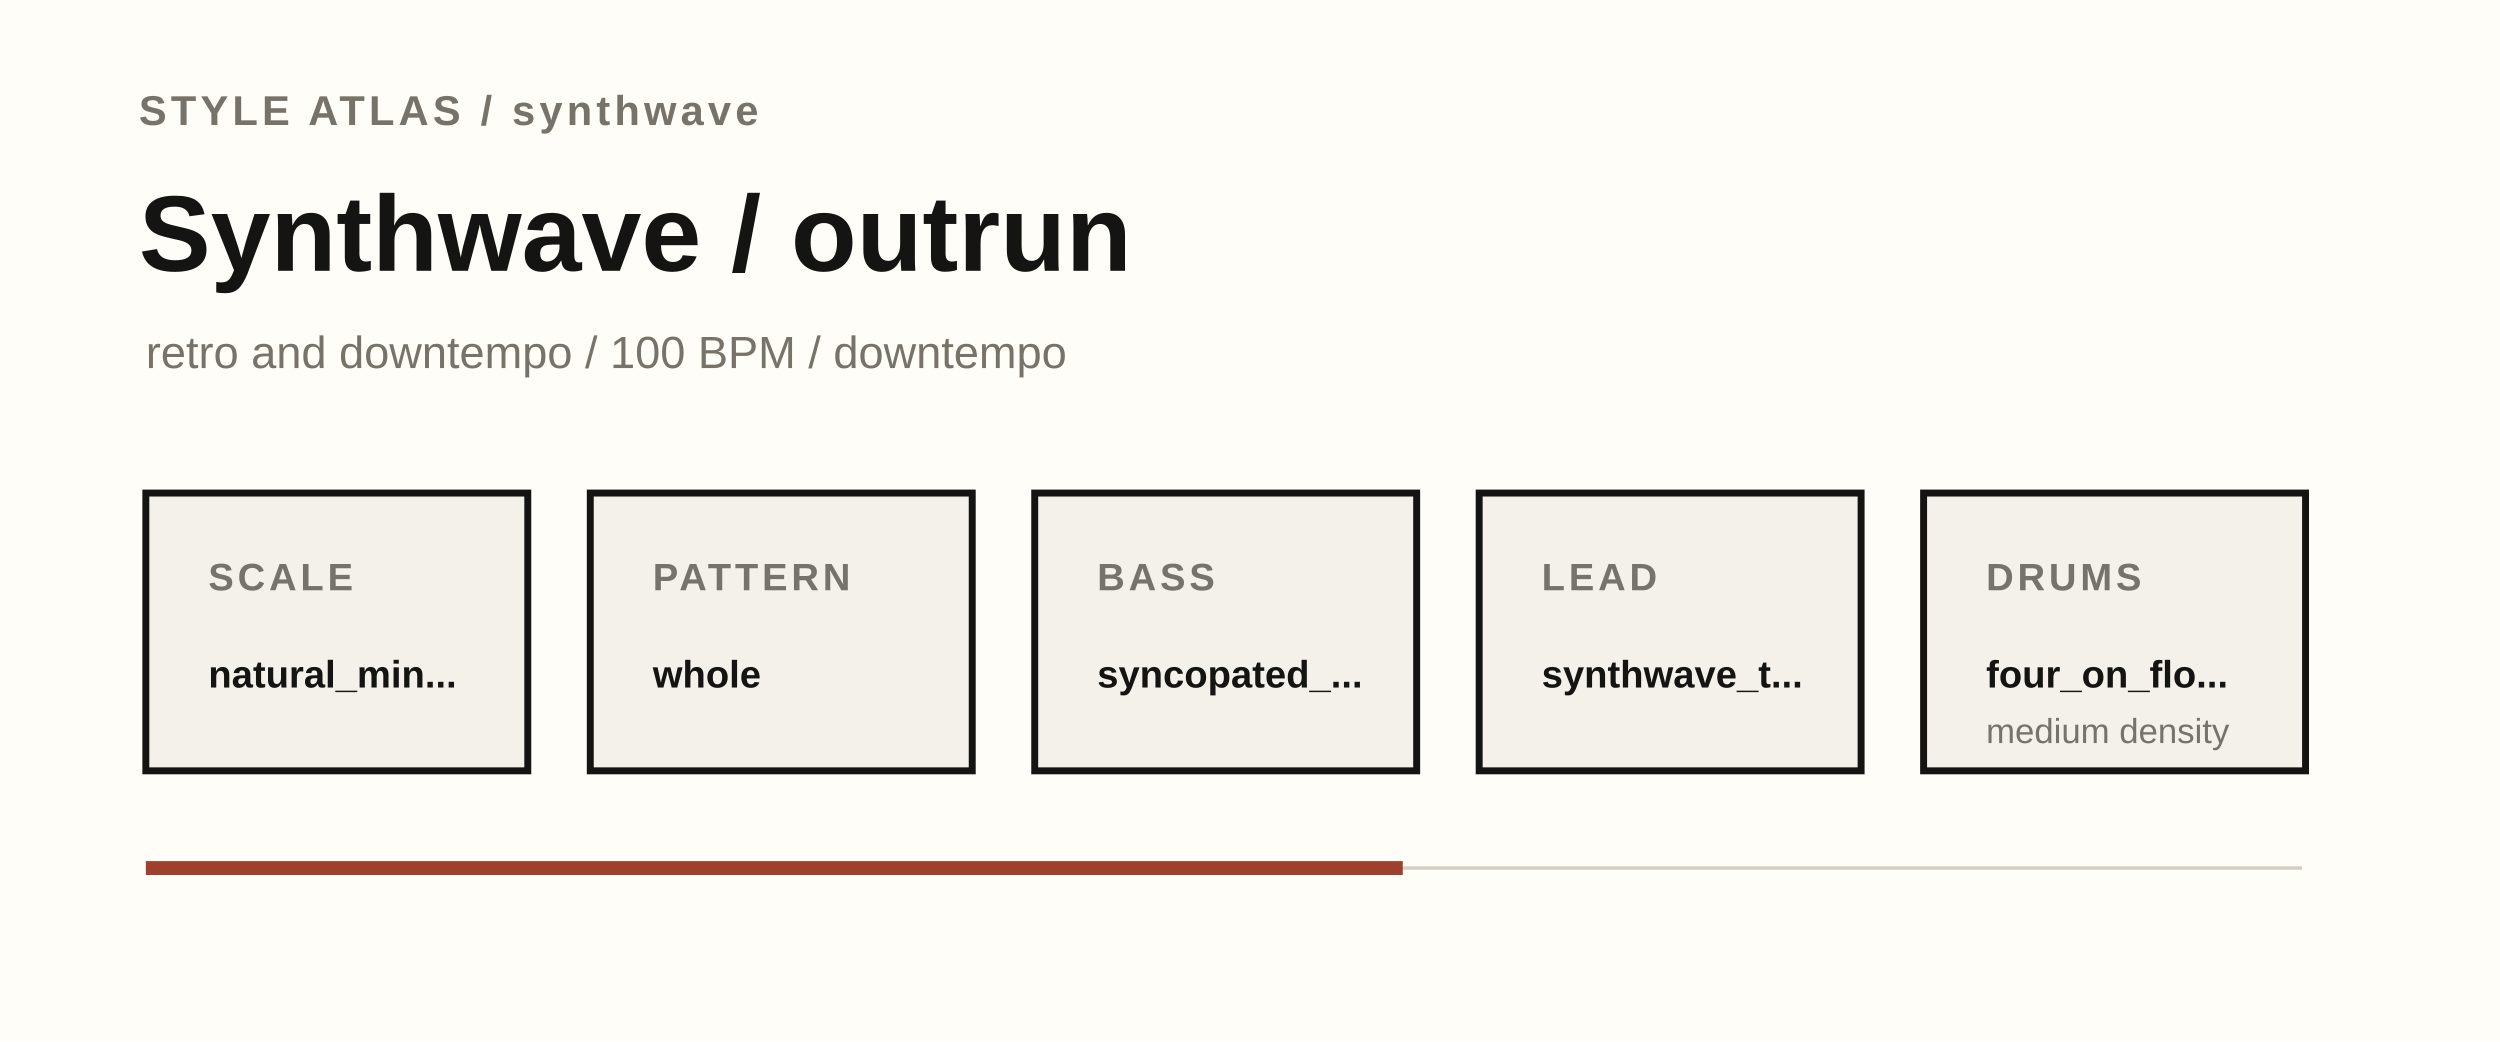
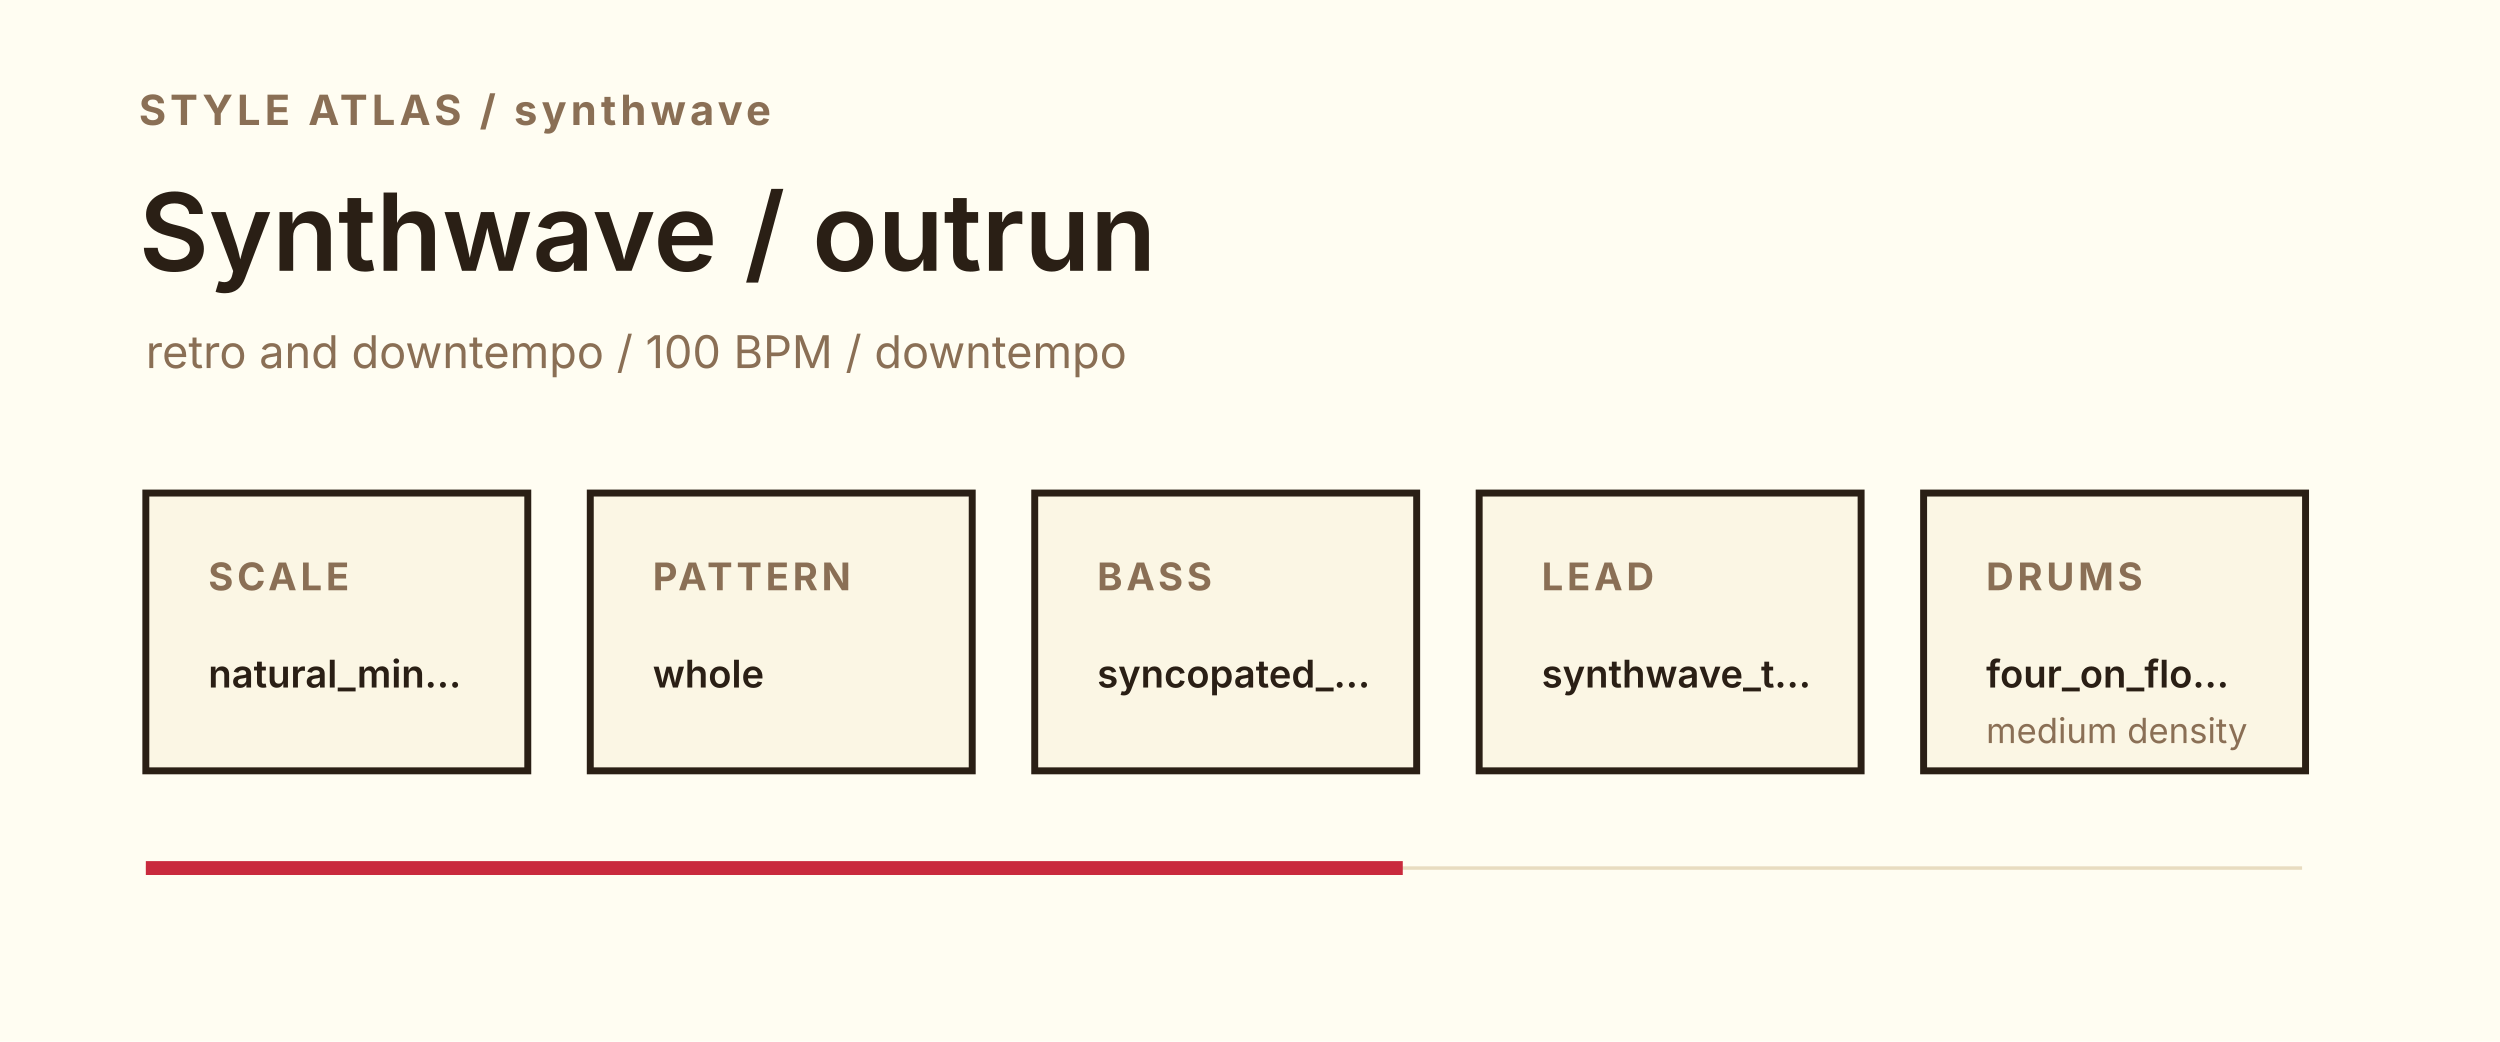
<svg xmlns="http://www.w3.org/2000/svg" viewBox="0 0 720 300" role="img" aria-labelledby="title desc">
-   <rect width="720" height="300" fill="#fffdf7" />
-   <text x="40" y="36" fill="#77736a" font-family="Avenir Next, Helvetica Neue, Arial, sans-serif" font-size="12" font-weight="700" letter-spacing="1.2">STYLE ATLAS / synthwave</text>
-   <text x="40" y="78" fill="#141412" font-family="Avenir Next, Helvetica Neue, Arial, sans-serif" font-size="31" font-weight="600">Synthwave / outrun</text>
-   <text x="42" y="106" fill="#77736a" font-family="Avenir Next, Helvetica Neue, Arial, sans-serif" font-size="13">retro and downtempo / 100 BPM / downtempo</text>
-   <g fill="#f4f1ea" stroke="#141412" stroke-width="2">
+   <rect width="720" height="300" fill="#fffdf2" />
+   <text x="40" y="36" fill="#8a6f55" font-family="Inter, 'Avenir Next', 'Neue Haas Grotesk Text', 'Helvetica Neue', ui-sans-serif, system-ui, -apple-system, BlinkMacSystemFont, 'Segoe UI', sans-serif" font-size="12" font-weight="700" letter-spacing="1.2">STYLE ATLAS / synthwave</text>
+   <text x="40" y="78" fill="#2a1f15" font-family="Inter, 'Avenir Next', 'Neue Haas Grotesk Text', 'Helvetica Neue', ui-sans-serif, system-ui, -apple-system, BlinkMacSystemFont, 'Segoe UI', sans-serif" font-size="31" font-weight="600">Synthwave / outrun</text>
+   <text x="42" y="106" fill="#8a6f55" font-family="Inter, 'Avenir Next', 'Neue Haas Grotesk Text', 'Helvetica Neue', ui-sans-serif, system-ui, -apple-system, BlinkMacSystemFont, 'Segoe UI', sans-serif" font-size="13">retro and downtempo / 100 BPM / downtempo</text>
+   <g fill="#fbf6e4" stroke="#2a1f15" stroke-width="2">
    <rect x="42" y="142" width="110" height="80" />
    <rect x="170" y="142" width="110" height="80" />
    <rect x="298" y="142" width="110" height="80" />
    <rect x="426" y="142" width="110" height="80" />
    <rect x="554" y="142" width="110" height="80" />
  </g>
-   <g font-family="Avenir Next, Helvetica Neue, Arial, sans-serif">
-     <g fill="#77736a" font-size="11" font-weight="700" letter-spacing="1.1">
+   <g font-family="Inter, 'Avenir Next', 'Neue Haas Grotesk Text', 'Helvetica Neue', ui-sans-serif, system-ui, -apple-system, BlinkMacSystemFont, 'Segoe UI', sans-serif">
+     <g fill="#8a6f55" font-size="11" font-weight="700" letter-spacing="1.1">
      <text x="60" y="170">SCALE</text>
      <text x="188" y="170">PATTERN</text>
      <text x="316" y="170">BASS</text>
      <text x="444" y="170">LEAD</text>
      <text x="572" y="170">DRUMS</text>
    </g>
-     <g fill="#141412" font-size="11" font-weight="600">
+     <g fill="#2a1f15" font-size="11" font-weight="600">
      <text x="60" y="198">natural_min...</text>
      <text x="188" y="198">whole</text>
      <text x="316" y="198">syncopated_...</text>
      <text x="444" y="198">synthwave_t...</text>
      <text x="572" y="198">four_on_flo...</text>
    </g>
-     <text x="572" y="214" fill="#77736a" font-size="10">medium density</text>
+     <text x="572" y="214" fill="#8a6f55" font-size="10">medium density</text>
  </g>
-   <path d="M42 250h621" stroke="#d5cfc2" stroke-width="1" />
-   <path d="M42 250h362" stroke="#9f3f2d" stroke-width="4" />
+   <path d="M42 250h621" stroke="#e8dcc0" stroke-width="1" />
+   <path d="M42 250h362" stroke="#c92a3d" stroke-width="4" />
</svg>
